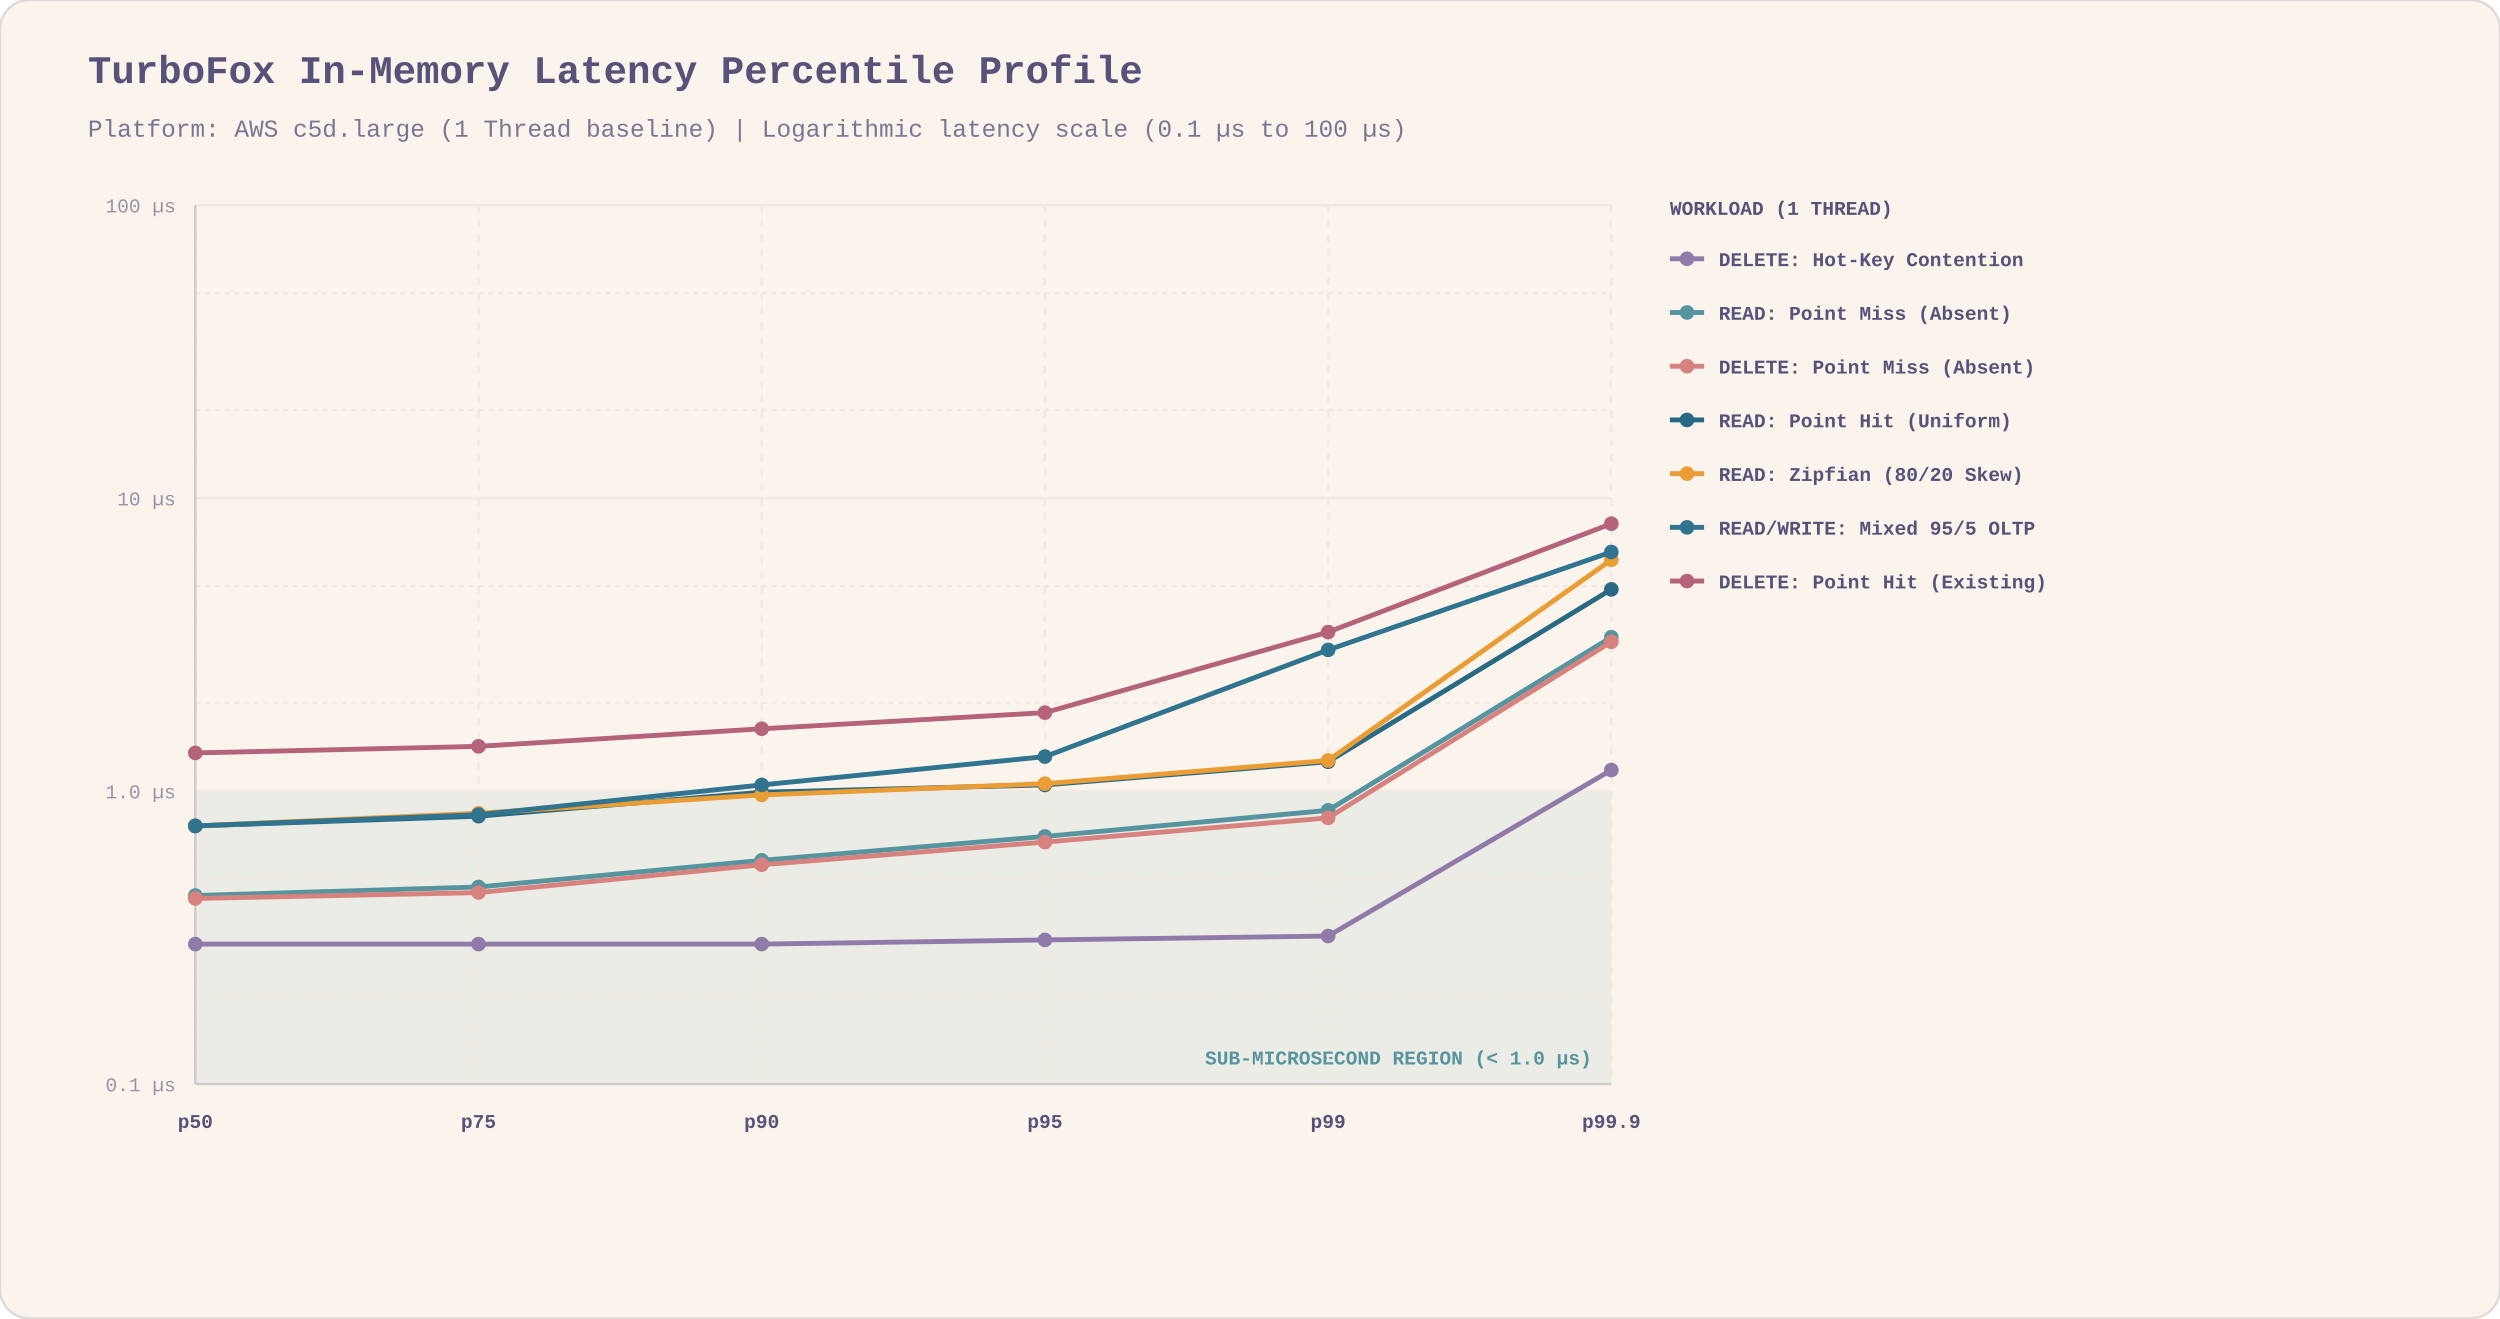
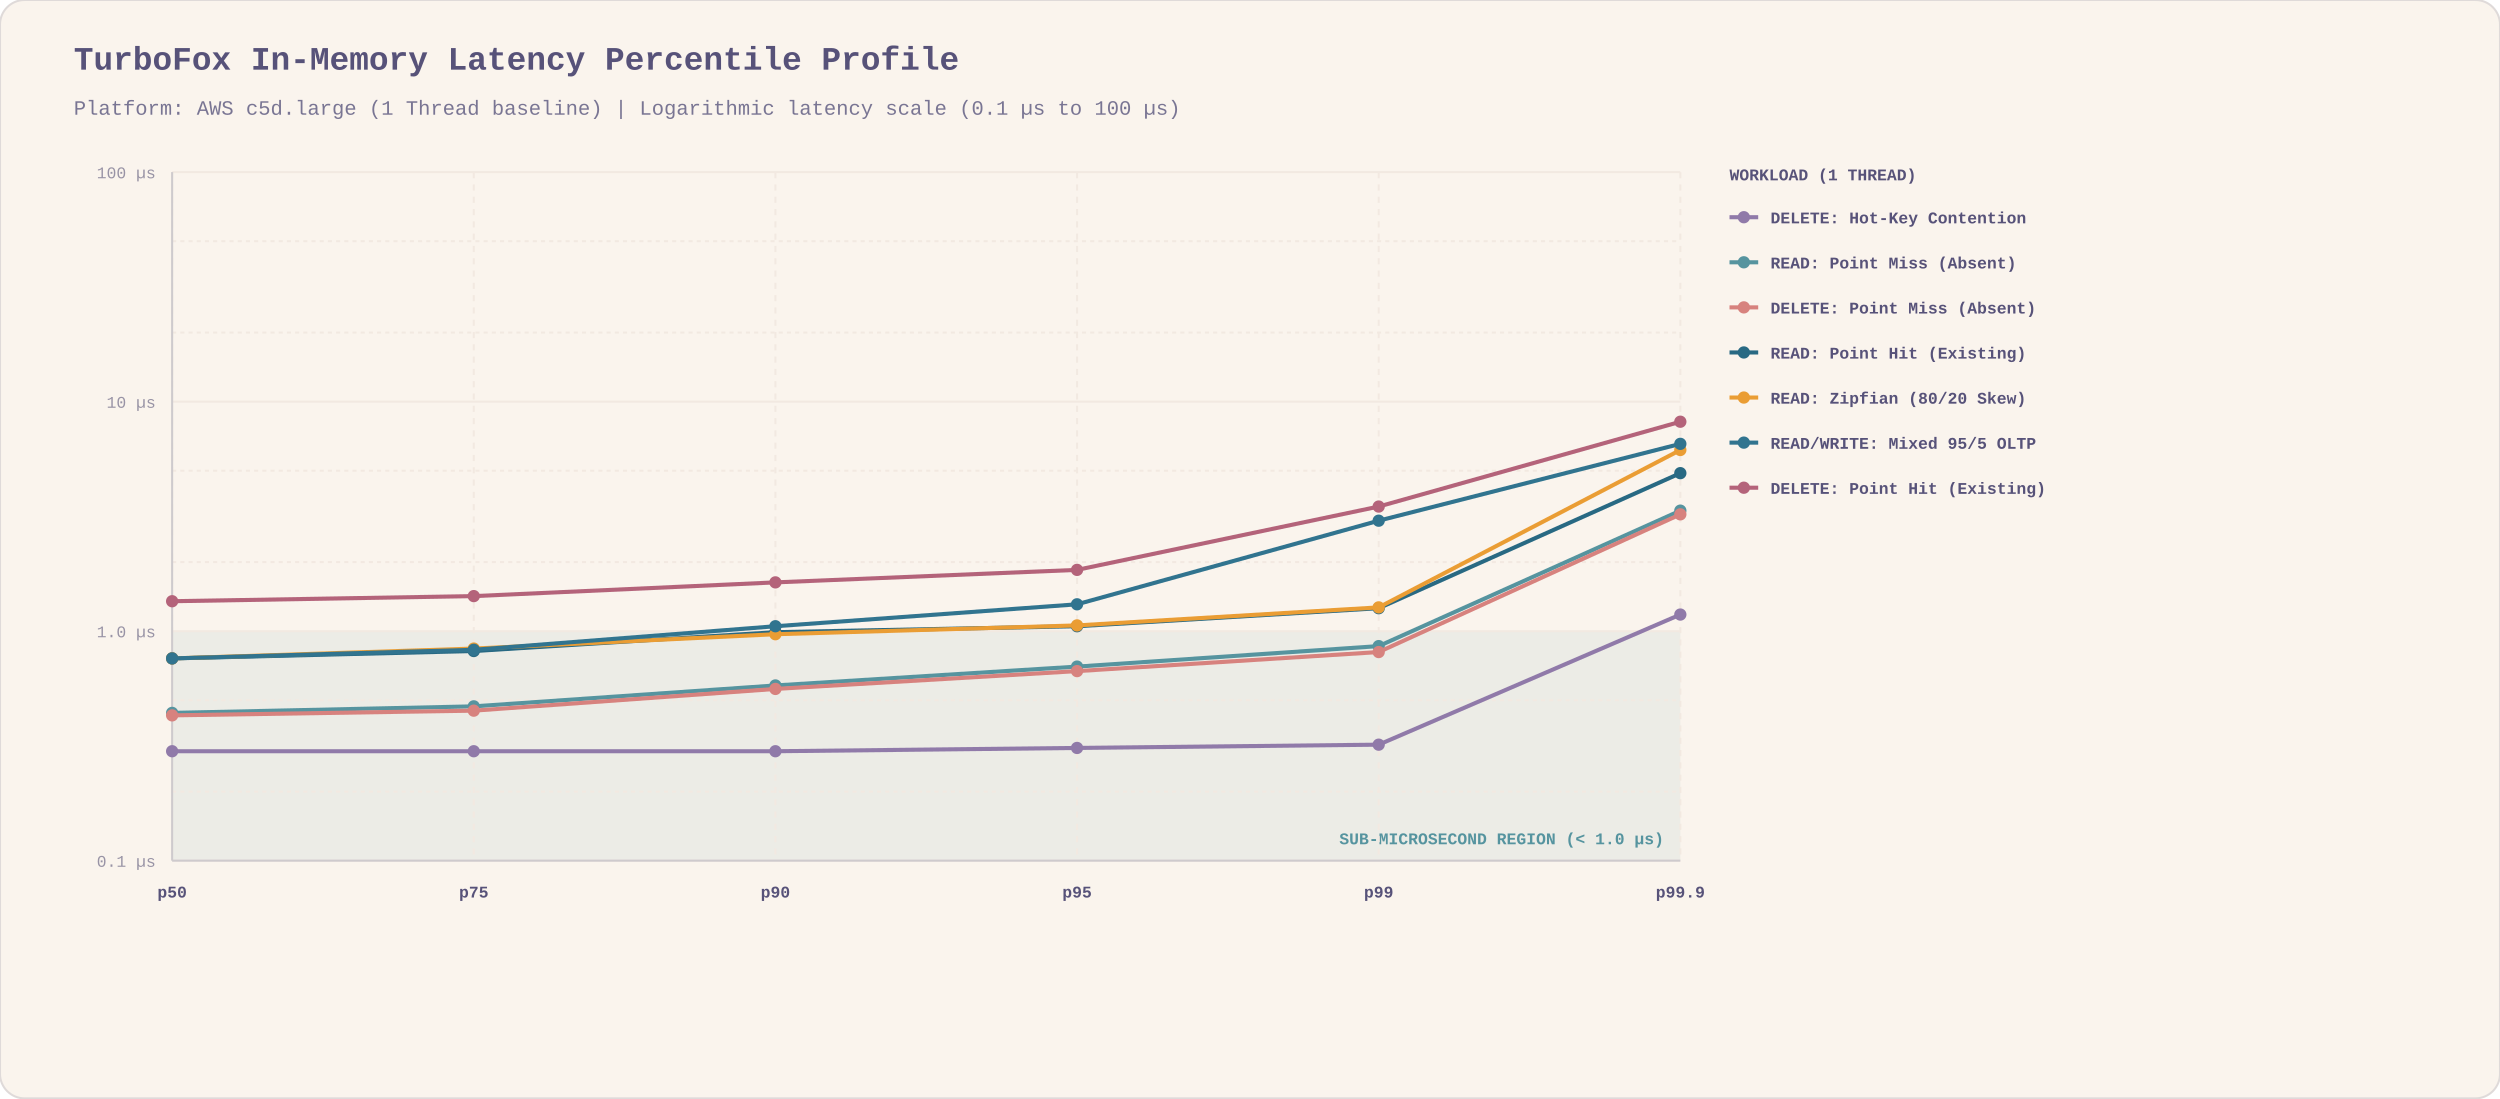
- <svg xmlns="http://www.w3.org/2000/svg" viewBox="0 0 1024 540" width="1024" height="540" style="background:#faf4ed; font-family:ui-monospace,'SF Mono',Menlo,Monaco,Consolas,'Liberation Mono',monospace;">
-   <rect width="1024" height="540" rx="12" fill="#faf4ed" stroke="#dfdad9" stroke-width="1" />
+ <svg xmlns="http://www.w3.org/2000/svg" viewBox="0 0 1220 536" width="1220" height="536" style="background:#faf4ed; font-family:ui-monospace,'SF Mono',Menlo,Monaco,Consolas,'Liberation Mono',monospace;">
+   <rect width="1220" height="536" rx="12" fill="#faf4ed" stroke="#dfdad9" stroke-width="1" />
  <text x="36" y="34" fill="#575279" font-size="16" font-weight="bold">TurboFox In-Memory Latency Percentile Profile</text>
  <text x="36" y="56" fill="#797593" font-size="10">Platform: AWS c5d.large (1 Thread baseline) | Logarithmic latency scale (0.1 µs to 100 µs)</text>
-   <rect x="80" y="324.0" width="580" height="120.0" fill="#56949f" fill-opacity="0.08" />
-   <text x="652" y="436.0" fill="#56949f" font-size="8" font-weight="bold" text-anchor="end">SUB-MICROSECOND REGION (&lt; 1.0 µs)</text>
-   <line x1="80" y1="444.0" x2="660" y2="444.0" stroke="#f2e9e1" stroke-width="1" />
-   <text x="72" y="447.0" fill="#9893a5" font-size="8" text-anchor="end">0.1 µs</text>
-   <line x1="80" y1="324.0" x2="660" y2="324.0" stroke="#f2e9e1" stroke-width="1" />
-   <text x="72" y="327.0" fill="#9893a5" font-size="8" text-anchor="end">1.0 µs</text>
-   <line x1="80" y1="204.0" x2="660" y2="204.0" stroke="#f2e9e1" stroke-width="1" />
-   <text x="72" y="207.0" fill="#9893a5" font-size="8" text-anchor="end">10 µs</text>
-   <line x1="80" y1="84.0" x2="660" y2="84.0" stroke="#f2e9e1" stroke-width="1" />
-   <text x="72" y="87.0" fill="#9893a5" font-size="8" text-anchor="end">100 µs</text>
-   <line x1="80" y1="407.9" x2="660" y2="407.9" stroke="#f2e9e1" stroke-width="1" stroke-dasharray="2,2" />
-   <line x1="80" y1="360.1" x2="660" y2="360.1" stroke="#f2e9e1" stroke-width="1" stroke-dasharray="2,2" />
-   <line x1="80" y1="287.9" x2="660" y2="287.9" stroke="#f2e9e1" stroke-width="1" stroke-dasharray="2,2" />
-   <line x1="80" y1="240.1" x2="660" y2="240.1" stroke="#f2e9e1" stroke-width="1" stroke-dasharray="2,2" />
-   <line x1="80" y1="167.9" x2="660" y2="167.9" stroke="#f2e9e1" stroke-width="1" stroke-dasharray="2,2" />
-   <line x1="80" y1="120.1" x2="660" y2="120.1" stroke="#f2e9e1" stroke-width="1" stroke-dasharray="2,2" />
-   <line x1="80.0" y1="84" x2="80.0" y2="444" stroke="#f2e9e1" stroke-width="1" stroke-dasharray="3,3" />
-   <text x="80.0" y="462" fill="#575279" font-size="8" font-weight="bold" text-anchor="middle">p50</text>
-   <line x1="196.0" y1="84" x2="196.0" y2="444" stroke="#f2e9e1" stroke-width="1" stroke-dasharray="3,3" />
-   <text x="196.0" y="462" fill="#575279" font-size="8" font-weight="bold" text-anchor="middle">p75</text>
-   <line x1="312.0" y1="84" x2="312.0" y2="444" stroke="#f2e9e1" stroke-width="1" stroke-dasharray="3,3" />
-   <text x="312.0" y="462" fill="#575279" font-size="8" font-weight="bold" text-anchor="middle">p90</text>
-   <line x1="428.0" y1="84" x2="428.0" y2="444" stroke="#f2e9e1" stroke-width="1" stroke-dasharray="3,3" />
-   <text x="428.0" y="462" fill="#575279" font-size="8" font-weight="bold" text-anchor="middle">p95</text>
-   <line x1="544.0" y1="84" x2="544.0" y2="444" stroke="#f2e9e1" stroke-width="1" stroke-dasharray="3,3" />
-   <text x="544.0" y="462" fill="#575279" font-size="8" font-weight="bold" text-anchor="middle">p99</text>
-   <line x1="660.0" y1="84" x2="660.0" y2="444" stroke="#f2e9e1" stroke-width="1" stroke-dasharray="3,3" />
-   <text x="660.0" y="462" fill="#575279" font-size="8" font-weight="bold" text-anchor="middle">p99.9</text>
-   <line x1="80" y1="84" x2="80" y2="444" stroke="#cecacd" stroke-width="1" />
-   <line x1="80" y1="444" x2="660" y2="444" stroke="#cecacd" stroke-width="1" />
-   <polyline points="80.0,386.7 196.0,386.7 312.0,386.7 428.0,385.0 544.0,383.4 660.0,315.4" fill="none" stroke="#907aa9" stroke-width="2" />
-   <circle cx="80.0" cy="386.7" r="3" fill="#907aa9" />
-   <circle cx="196.0" cy="386.7" r="3" fill="#907aa9" />
-   <circle cx="312.0" cy="386.7" r="3" fill="#907aa9" />
-   <circle cx="428.0" cy="385.0" r="3" fill="#907aa9" />
-   <circle cx="544.0" cy="383.4" r="3" fill="#907aa9" />
-   <circle cx="660.0" cy="315.4" r="3" fill="#907aa9" />
-   <polyline points="80.0,366.8 196.0,363.3 312.0,352.4 428.0,342.6 544.0,331.9 660.0,261.0" fill="none" stroke="#56949f" stroke-width="2" />
-   <circle cx="80.0" cy="366.8" r="3" fill="#56949f" />
-   <circle cx="196.0" cy="363.3" r="3" fill="#56949f" />
-   <circle cx="312.0" cy="352.4" r="3" fill="#56949f" />
-   <circle cx="428.0" cy="342.6" r="3" fill="#56949f" />
-   <circle cx="544.0" cy="331.9" r="3" fill="#56949f" />
-   <circle cx="660.0" cy="261.0" r="3" fill="#56949f" />
-   <polyline points="80.0,368.0 196.0,365.6 312.0,354.2 428.0,344.9 544.0,335.0 660.0,262.9" fill="none" stroke="#d7827e" stroke-width="2" />
-   <circle cx="80.0" cy="368.0" r="3" fill="#d7827e" />
-   <circle cx="196.0" cy="365.6" r="3" fill="#d7827e" />
-   <circle cx="312.0" cy="354.2" r="3" fill="#d7827e" />
-   <circle cx="428.0" cy="344.9" r="3" fill="#d7827e" />
-   <circle cx="544.0" cy="335.0" r="3" fill="#d7827e" />
-   <circle cx="660.0" cy="262.9" r="3" fill="#d7827e" />
-   <polyline points="80.0,338.3 196.0,334.3 312.0,324.5 428.0,321.5 544.0,312.0 660.0,241.4" fill="none" stroke="#286983" stroke-width="2" />
-   <circle cx="80.0" cy="338.3" r="3" fill="#286983" />
-   <circle cx="196.0" cy="334.3" r="3" fill="#286983" />
-   <circle cx="312.0" cy="324.5" r="3" fill="#286983" />
-   <circle cx="428.0" cy="321.5" r="3" fill="#286983" />
-   <circle cx="544.0" cy="312.0" r="3" fill="#286983" />
-   <circle cx="660.0" cy="241.4" r="3" fill="#286983" />
-   <polyline points="80.0,338.3 196.0,333.1 312.0,325.6 428.0,321.0 544.0,311.5 660.0,229.3" fill="none" stroke="#ea9d34" stroke-width="2" />
-   <circle cx="80.0" cy="338.3" r="3" fill="#ea9d34" />
-   <circle cx="196.0" cy="333.1" r="3" fill="#ea9d34" />
-   <circle cx="312.0" cy="325.6" r="3" fill="#ea9d34" />
-   <circle cx="428.0" cy="321.0" r="3" fill="#ea9d34" />
-   <circle cx="544.0" cy="311.5" r="3" fill="#ea9d34" />
-   <circle cx="660.0" cy="229.3" r="3" fill="#ea9d34" />
-   <polyline points="80.0,338.3 196.0,333.7 312.0,321.5 428.0,309.9 544.0,266.2 660.0,226.1" fill="none" stroke="#31748f" stroke-width="2" />
-   <circle cx="80.0" cy="338.3" r="3" fill="#31748f" />
-   <circle cx="196.0" cy="333.7" r="3" fill="#31748f" />
-   <circle cx="312.0" cy="321.5" r="3" fill="#31748f" />
-   <circle cx="428.0" cy="309.9" r="3" fill="#31748f" />
-   <circle cx="544.0" cy="266.2" r="3" fill="#31748f" />
-   <circle cx="660.0" cy="226.1" r="3" fill="#31748f" />
-   <polyline points="80.0,308.4 196.0,305.7 312.0,298.5 428.0,291.9 544.0,258.9 660.0,214.5" fill="none" stroke="#b4637a" stroke-width="2" />
-   <circle cx="80.0" cy="308.4" r="3" fill="#b4637a" />
-   <circle cx="196.0" cy="305.7" r="3" fill="#b4637a" />
-   <circle cx="312.0" cy="298.5" r="3" fill="#b4637a" />
-   <circle cx="428.0" cy="291.9" r="3" fill="#b4637a" />
-   <circle cx="544.0" cy="258.9" r="3" fill="#b4637a" />
-   <circle cx="660.0" cy="214.5" r="3" fill="#b4637a" />
-   <text x="684" y="88" fill="#575279" font-size="8" font-weight="bold">WORKLOAD (1 THREAD)</text>
-   <line x1="684" y1="106" x2="698" y2="106" stroke="#907aa9" stroke-width="2" />
-   <circle cx="691" cy="106" r="3" fill="#907aa9" />
-   <text x="704" y="109" fill="#575279" font-size="8" font-weight="bold">DELETE: Hot-Key Contention</text>
-   <line x1="684" y1="128" x2="698" y2="128" stroke="#56949f" stroke-width="2" />
-   <circle cx="691" cy="128" r="3" fill="#56949f" />
-   <text x="704" y="131" fill="#575279" font-size="8" font-weight="bold">READ: Point Miss (Absent)</text>
-   <line x1="684" y1="150" x2="698" y2="150" stroke="#d7827e" stroke-width="2" />
-   <circle cx="691" cy="150" r="3" fill="#d7827e" />
-   <text x="704" y="153" fill="#575279" font-size="8" font-weight="bold">DELETE: Point Miss (Absent)</text>
-   <line x1="684" y1="172" x2="698" y2="172" stroke="#286983" stroke-width="2" />
-   <circle cx="691" cy="172" r="3" fill="#286983" />
-   <text x="704" y="175" fill="#575279" font-size="8" font-weight="bold">READ: Point Hit (Uniform)</text>
-   <line x1="684" y1="194" x2="698" y2="194" stroke="#ea9d34" stroke-width="2" />
-   <circle cx="691" cy="194" r="3" fill="#ea9d34" />
-   <text x="704" y="197" fill="#575279" font-size="8" font-weight="bold">READ: Zipfian (80/20 Skew)</text>
-   <line x1="684" y1="216" x2="698" y2="216" stroke="#31748f" stroke-width="2" />
-   <circle cx="691" cy="216" r="3" fill="#31748f" />
-   <text x="704" y="219" fill="#575279" font-size="8" font-weight="bold">READ/WRITE: Mixed 95/5 OLTP</text>
-   <line x1="684" y1="238" x2="698" y2="238" stroke="#b4637a" stroke-width="2" />
-   <circle cx="691" cy="238" r="3" fill="#b4637a" />
-   <text x="704" y="241" fill="#575279" font-size="8" font-weight="bold">DELETE: Point Hit (Existing)</text>
+   <rect x="84" y="308.0" width="736" height="112.0" fill="#56949f" fill-opacity="0.08" />
+   <text x="812" y="412.0" fill="#56949f" font-size="8" font-weight="bold" text-anchor="end">SUB-MICROSECOND REGION (&lt; 1.0 µs)</text>
+   <line x1="84" y1="420.0" x2="820" y2="420.0" stroke="#f2e9e1" stroke-width="1" />
+   <text x="76" y="423.0" fill="#9893a5" font-size="8" text-anchor="end">0.1 µs</text>
+   <line x1="84" y1="308.0" x2="820" y2="308.0" stroke="#f2e9e1" stroke-width="1" />
+   <text x="76" y="311.0" fill="#9893a5" font-size="8" text-anchor="end">1.0 µs</text>
+   <line x1="84" y1="196.0" x2="820" y2="196.0" stroke="#f2e9e1" stroke-width="1" />
+   <text x="76" y="199.0" fill="#9893a5" font-size="8" text-anchor="end">10 µs</text>
+   <line x1="84" y1="84.0" x2="820" y2="84.0" stroke="#f2e9e1" stroke-width="1" />
+   <text x="76" y="87.0" fill="#9893a5" font-size="8" text-anchor="end">100 µs</text>
+   <line x1="84" y1="386.3" x2="820" y2="386.3" stroke="#f2e9e1" stroke-width="1" stroke-dasharray="2,2" />
+   <line x1="84" y1="341.7" x2="820" y2="341.7" stroke="#f2e9e1" stroke-width="1" stroke-dasharray="2,2" />
+   <line x1="84" y1="274.3" x2="820" y2="274.3" stroke="#f2e9e1" stroke-width="1" stroke-dasharray="2,2" />
+   <line x1="84" y1="229.7" x2="820" y2="229.7" stroke="#f2e9e1" stroke-width="1" stroke-dasharray="2,2" />
+   <line x1="84" y1="162.3" x2="820" y2="162.3" stroke="#f2e9e1" stroke-width="1" stroke-dasharray="2,2" />
+   <line x1="84" y1="117.7" x2="820" y2="117.7" stroke="#f2e9e1" stroke-width="1" stroke-dasharray="2,2" />
+   <line x1="84.0" y1="84" x2="84.0" y2="420" stroke="#f2e9e1" stroke-width="1" stroke-dasharray="3,3" />
+   <text x="84.0" y="438" fill="#575279" font-size="8" font-weight="bold" text-anchor="middle">p50</text>
+   <line x1="231.2" y1="84" x2="231.2" y2="420" stroke="#f2e9e1" stroke-width="1" stroke-dasharray="3,3" />
+   <text x="231.2" y="438" fill="#575279" font-size="8" font-weight="bold" text-anchor="middle">p75</text>
+   <line x1="378.4" y1="84" x2="378.4" y2="420" stroke="#f2e9e1" stroke-width="1" stroke-dasharray="3,3" />
+   <text x="378.4" y="438" fill="#575279" font-size="8" font-weight="bold" text-anchor="middle">p90</text>
+   <line x1="525.6" y1="84" x2="525.6" y2="420" stroke="#f2e9e1" stroke-width="1" stroke-dasharray="3,3" />
+   <text x="525.6" y="438" fill="#575279" font-size="8" font-weight="bold" text-anchor="middle">p95</text>
+   <line x1="672.8" y1="84" x2="672.8" y2="420" stroke="#f2e9e1" stroke-width="1" stroke-dasharray="3,3" />
+   <text x="672.8" y="438" fill="#575279" font-size="8" font-weight="bold" text-anchor="middle">p99</text>
+   <line x1="820.0" y1="84" x2="820.0" y2="420" stroke="#f2e9e1" stroke-width="1" stroke-dasharray="3,3" />
+   <text x="820.0" y="438" fill="#575279" font-size="8" font-weight="bold" text-anchor="middle">p99.9</text>
+   <line x1="84" y1="84" x2="84" y2="420" stroke="#cecacd" stroke-width="1" />
+   <line x1="84" y1="420" x2="820" y2="420" stroke="#cecacd" stroke-width="1" />
+   <polyline points="84.0,366.6 231.2,366.6 378.4,366.6 525.6,365.0 672.8,363.4 820.0,299.9" fill="none" stroke="#907aa9" stroke-width="2" />
+   <circle cx="84.0" cy="366.6" r="3" fill="#907aa9" />
+   <circle cx="231.2" cy="366.6" r="3" fill="#907aa9" />
+   <circle cx="378.4" cy="366.6" r="3" fill="#907aa9" />
+   <circle cx="525.6" cy="365.0" r="3" fill="#907aa9" />
+   <circle cx="672.8" cy="363.4" r="3" fill="#907aa9" />
+   <circle cx="820.0" cy="299.9" r="3" fill="#907aa9" />
+   <polyline points="84.0,347.9 231.2,344.7 378.4,334.5 525.6,325.3 672.8,315.3 820.0,249.2" fill="none" stroke="#56949f" stroke-width="2" />
+   <circle cx="84.0" cy="347.9" r="3" fill="#56949f" />
+   <circle cx="231.2" cy="344.7" r="3" fill="#56949f" />
+   <circle cx="378.4" cy="334.5" r="3" fill="#56949f" />
+   <circle cx="525.6" cy="325.3" r="3" fill="#56949f" />
+   <circle cx="672.8" cy="315.3" r="3" fill="#56949f" />
+   <circle cx="820.0" cy="249.2" r="3" fill="#56949f" />
+   <polyline points="84.0,349.1 231.2,346.8 378.4,336.2 525.6,327.5 672.8,318.2 820.0,251.0" fill="none" stroke="#d7827e" stroke-width="2" />
+   <circle cx="84.0" cy="349.1" r="3" fill="#d7827e" />
+   <circle cx="231.2" cy="346.8" r="3" fill="#d7827e" />
+   <circle cx="378.4" cy="336.2" r="3" fill="#d7827e" />
+   <circle cx="525.6" cy="327.5" r="3" fill="#d7827e" />
+   <circle cx="672.8" cy="318.2" r="3" fill="#d7827e" />
+   <circle cx="820.0" cy="251.0" r="3" fill="#d7827e" />
+   <polyline points="84.0,321.3 231.2,317.7 378.4,308.5 525.6,305.6 672.8,296.8 820.0,230.9" fill="none" stroke="#286983" stroke-width="2" />
+   <circle cx="84.0" cy="321.3" r="3" fill="#286983" />
+   <circle cx="231.2" cy="317.7" r="3" fill="#286983" />
+   <circle cx="378.4" cy="308.5" r="3" fill="#286983" />
+   <circle cx="525.6" cy="305.6" r="3" fill="#286983" />
+   <circle cx="672.8" cy="296.8" r="3" fill="#286983" />
+   <circle cx="820.0" cy="230.9" r="3" fill="#286983" />
+   <polyline points="84.0,321.3 231.2,316.5 378.4,309.5 525.6,305.2 672.8,296.4 820.0,219.6" fill="none" stroke="#ea9d34" stroke-width="2" />
+   <circle cx="84.0" cy="321.3" r="3" fill="#ea9d34" />
+   <circle cx="231.2" cy="316.5" r="3" fill="#ea9d34" />
+   <circle cx="378.4" cy="309.5" r="3" fill="#ea9d34" />
+   <circle cx="525.6" cy="305.2" r="3" fill="#ea9d34" />
+   <circle cx="672.8" cy="296.4" r="3" fill="#ea9d34" />
+   <circle cx="820.0" cy="219.6" r="3" fill="#ea9d34" />
+   <polyline points="84.0,321.3 231.2,317.1 378.4,305.6 525.6,294.9 672.8,254.1 820.0,216.6" fill="none" stroke="#31748f" stroke-width="2" />
+   <circle cx="84.0" cy="321.3" r="3" fill="#31748f" />
+   <circle cx="231.2" cy="317.1" r="3" fill="#31748f" />
+   <circle cx="378.4" cy="305.6" r="3" fill="#31748f" />
+   <circle cx="525.6" cy="294.9" r="3" fill="#31748f" />
+   <circle cx="672.8" cy="254.1" r="3" fill="#31748f" />
+   <circle cx="820.0" cy="216.6" r="3" fill="#31748f" />
+   <polyline points="84.0,293.4 231.2,290.9 378.4,284.2 525.6,278.1 672.8,247.2 820.0,205.8" fill="none" stroke="#b4637a" stroke-width="2" />
+   <circle cx="84.0" cy="293.4" r="3" fill="#b4637a" />
+   <circle cx="231.2" cy="290.9" r="3" fill="#b4637a" />
+   <circle cx="378.4" cy="284.2" r="3" fill="#b4637a" />
+   <circle cx="525.6" cy="278.1" r="3" fill="#b4637a" />
+   <circle cx="672.8" cy="247.2" r="3" fill="#b4637a" />
+   <circle cx="820.0" cy="205.8" r="3" fill="#b4637a" />
+   <text x="844" y="88" fill="#575279" font-size="8" font-weight="bold">WORKLOAD (1 THREAD)</text>
+   <line x1="844" y1="106" x2="858" y2="106" stroke="#907aa9" stroke-width="2" />
+   <circle cx="851" cy="106" r="3" fill="#907aa9" />
+   <text x="864" y="109" fill="#575279" font-size="8" font-weight="bold">DELETE: Hot-Key Contention</text>
+   <line x1="844" y1="128" x2="858" y2="128" stroke="#56949f" stroke-width="2" />
+   <circle cx="851" cy="128" r="3" fill="#56949f" />
+   <text x="864" y="131" fill="#575279" font-size="8" font-weight="bold">READ: Point Miss (Absent)</text>
+   <line x1="844" y1="150" x2="858" y2="150" stroke="#d7827e" stroke-width="2" />
+   <circle cx="851" cy="150" r="3" fill="#d7827e" />
+   <text x="864" y="153" fill="#575279" font-size="8" font-weight="bold">DELETE: Point Miss (Absent)</text>
+   <line x1="844" y1="172" x2="858" y2="172" stroke="#286983" stroke-width="2" />
+   <circle cx="851" cy="172" r="3" fill="#286983" />
+   <text x="864" y="175" fill="#575279" font-size="8" font-weight="bold">READ: Point Hit (Existing)</text>
+   <line x1="844" y1="194" x2="858" y2="194" stroke="#ea9d34" stroke-width="2" />
+   <circle cx="851" cy="194" r="3" fill="#ea9d34" />
+   <text x="864" y="197" fill="#575279" font-size="8" font-weight="bold">READ: Zipfian (80/20 Skew)</text>
+   <line x1="844" y1="216" x2="858" y2="216" stroke="#31748f" stroke-width="2" />
+   <circle cx="851" cy="216" r="3" fill="#31748f" />
+   <text x="864" y="219" fill="#575279" font-size="8" font-weight="bold">READ/WRITE: Mixed 95/5 OLTP</text>
+   <line x1="844" y1="238" x2="858" y2="238" stroke="#b4637a" stroke-width="2" />
+   <circle cx="851" cy="238" r="3" fill="#b4637a" />
+   <text x="864" y="241" fill="#575279" font-size="8" font-weight="bold">DELETE: Point Hit (Existing)</text>
</svg>
